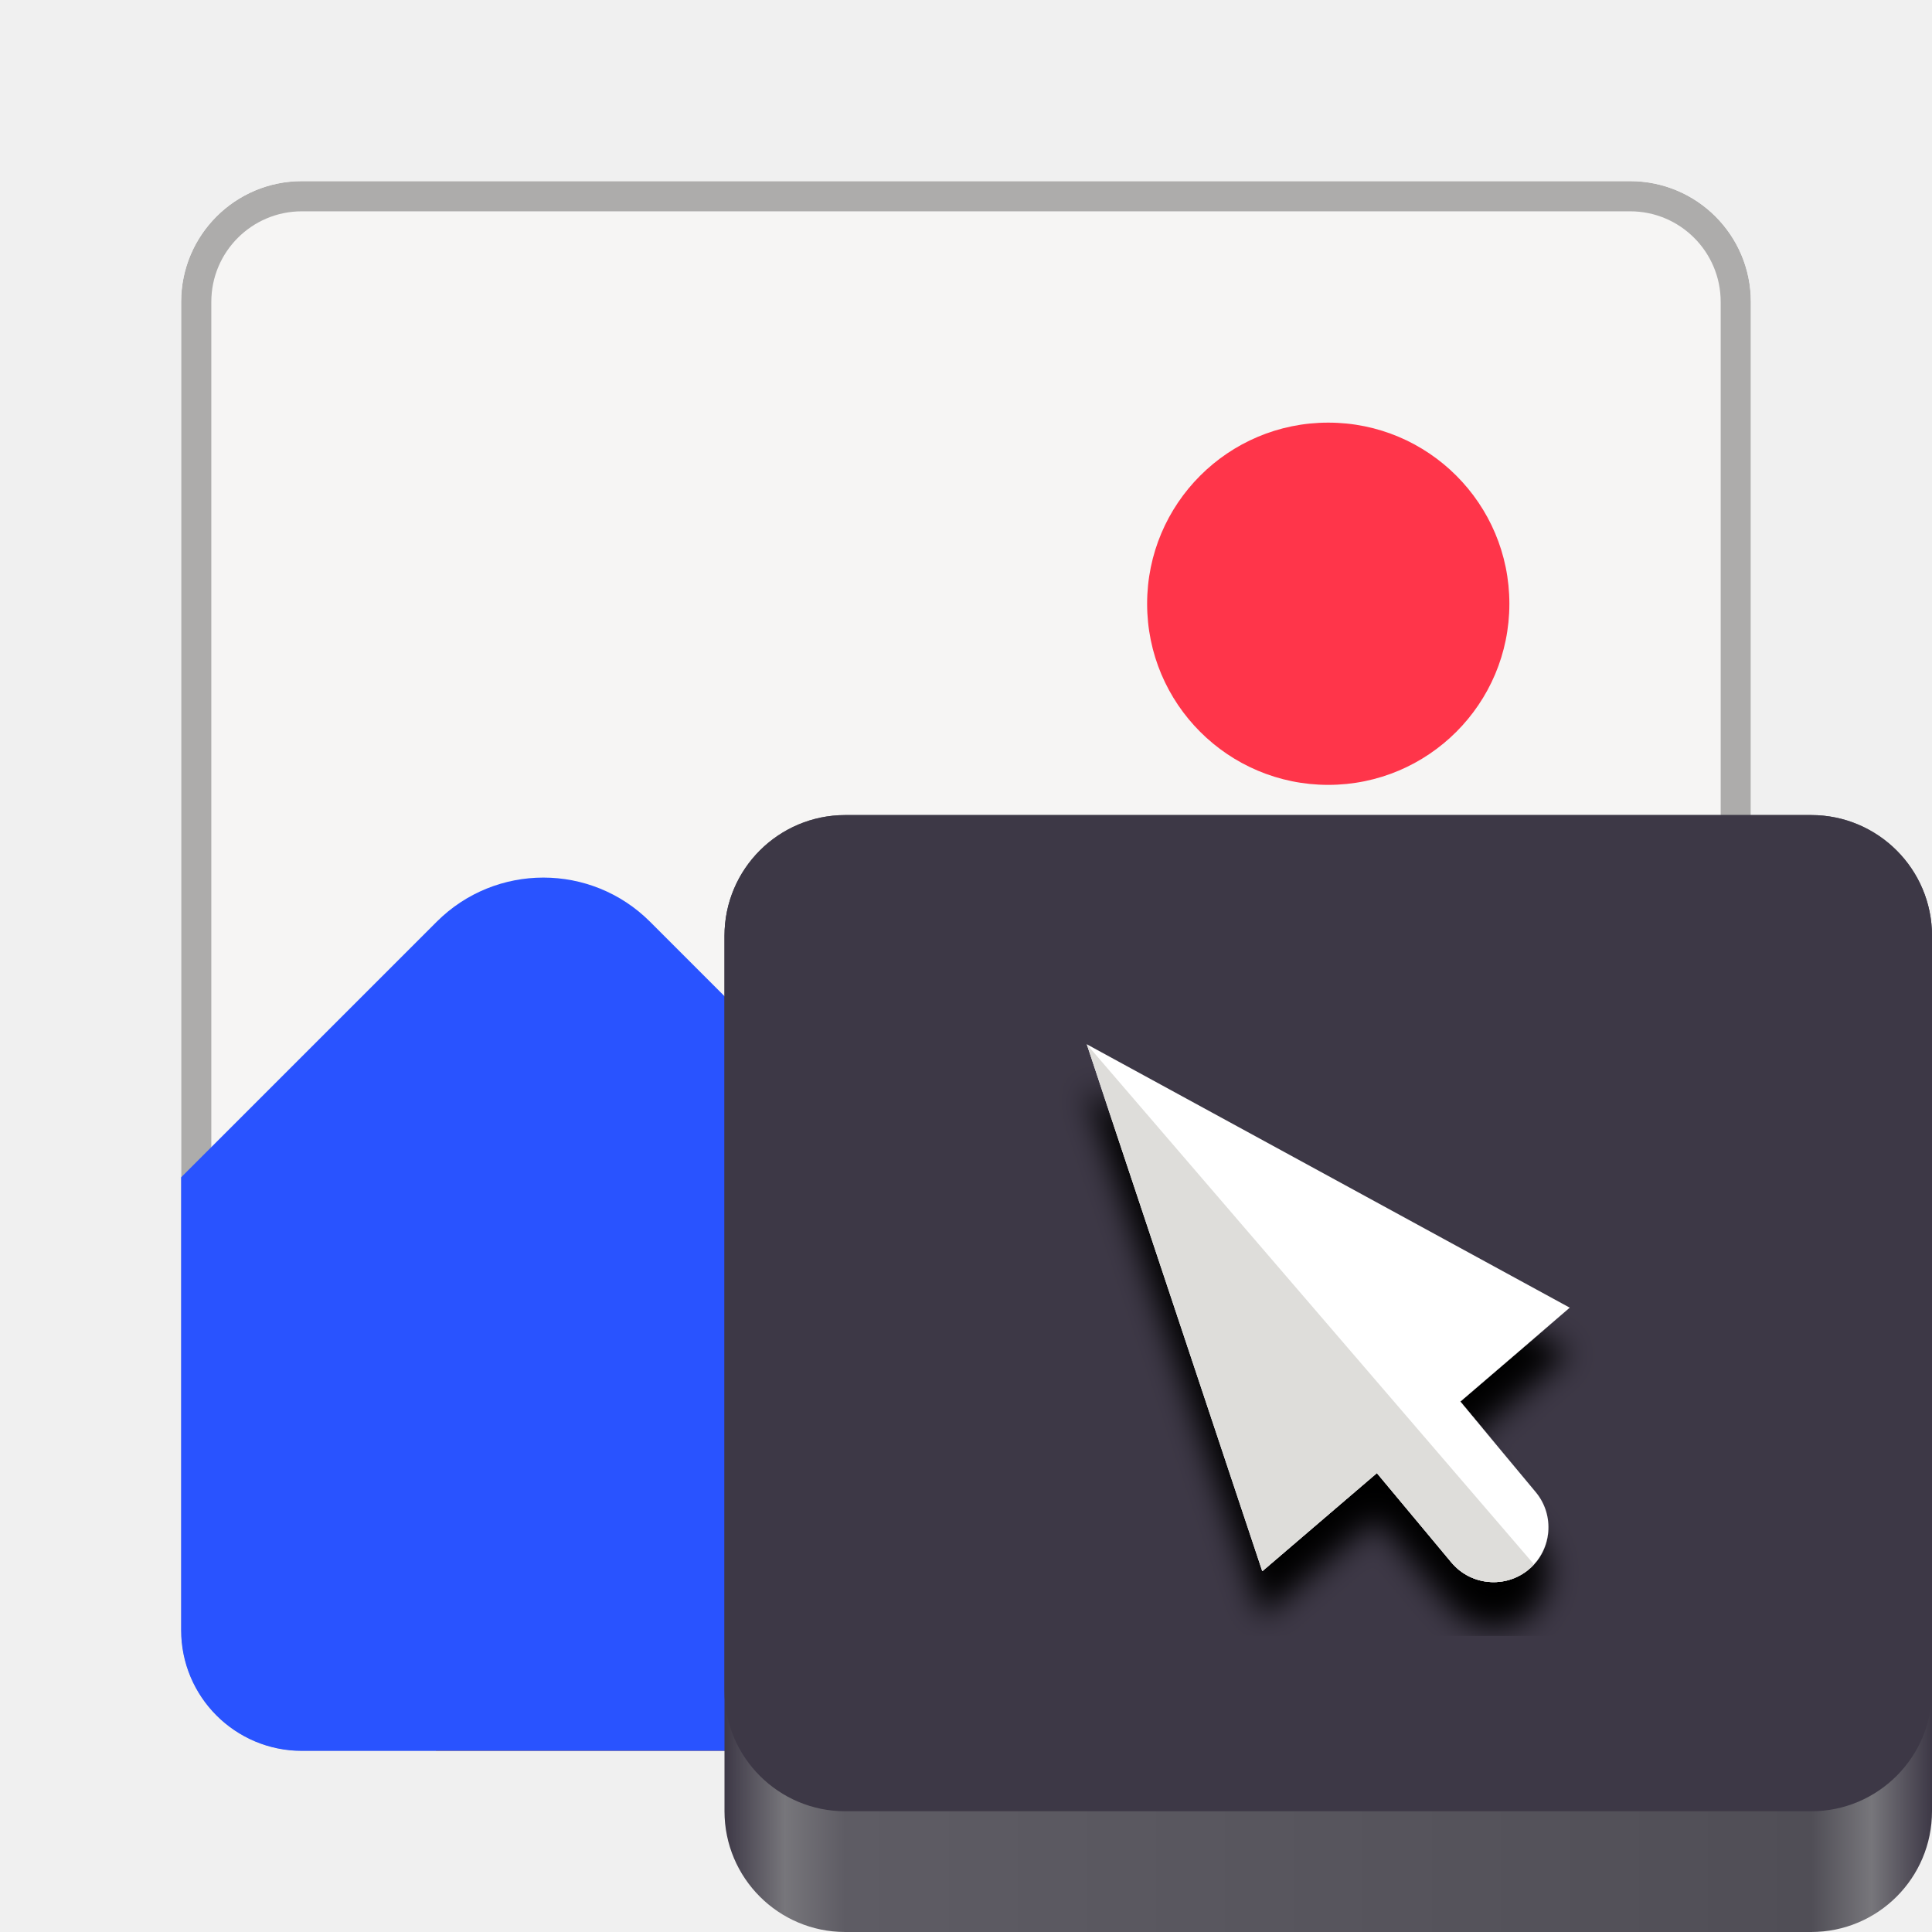
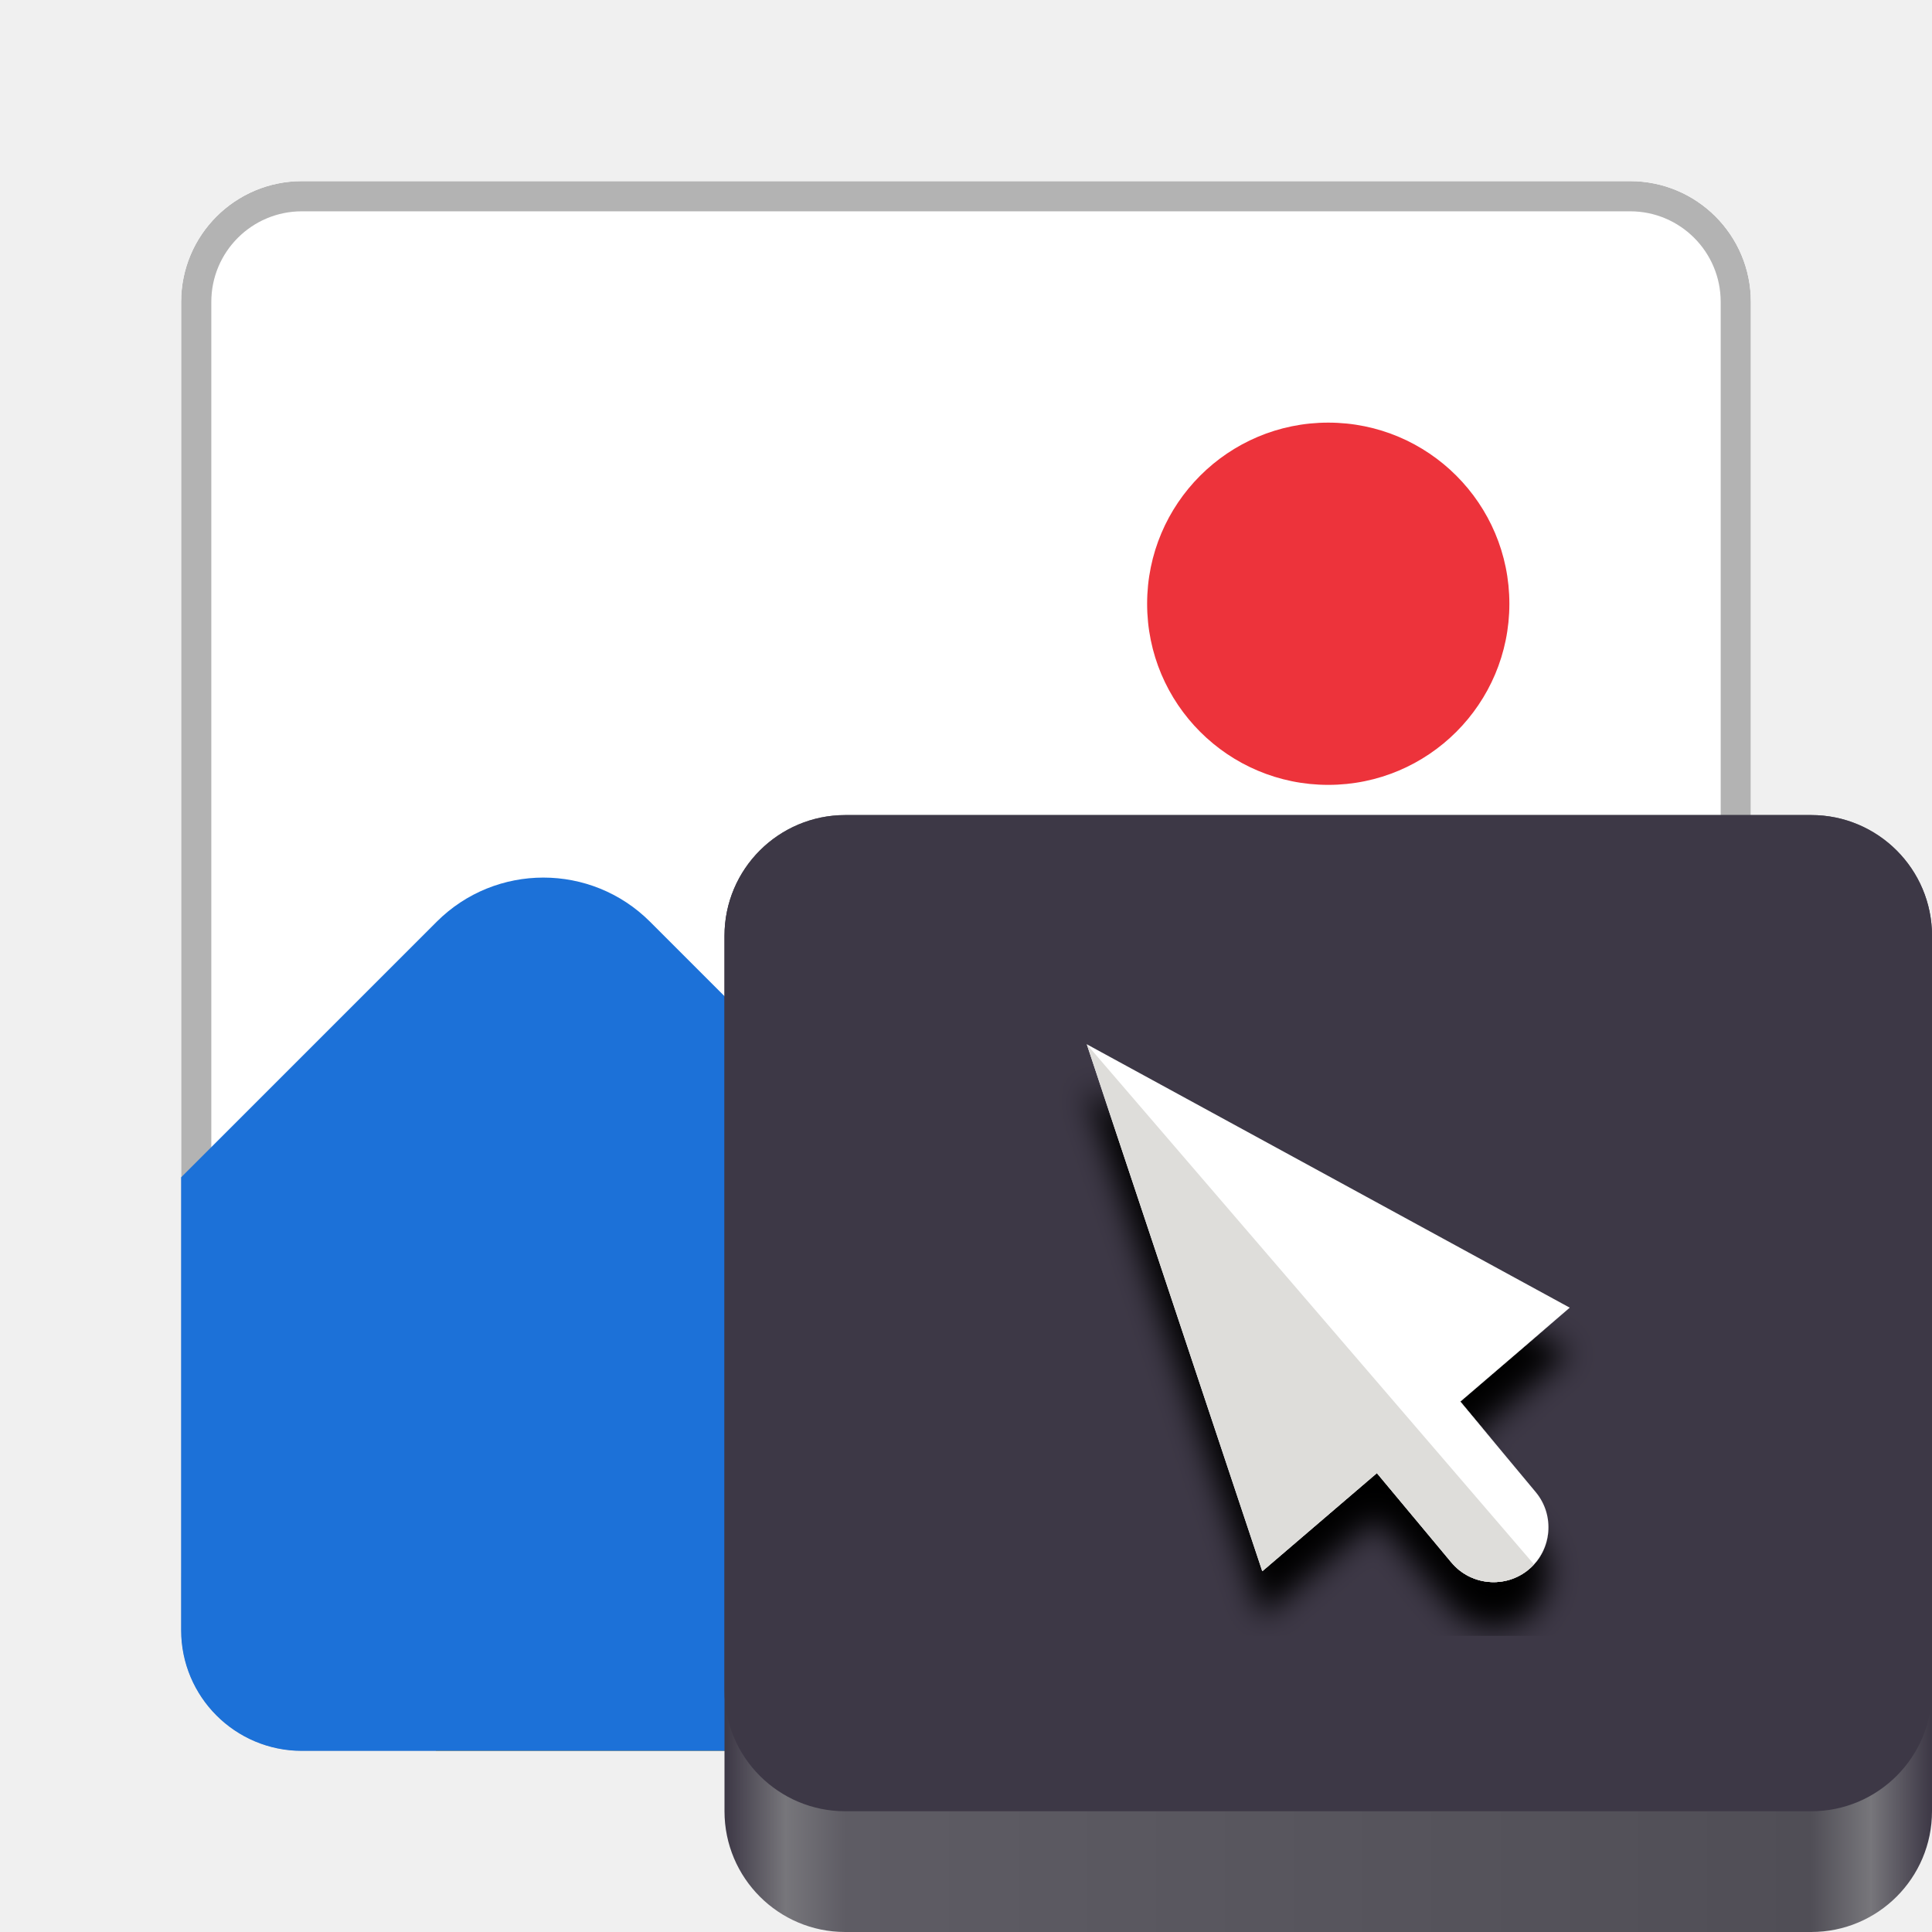
<svg xmlns="http://www.w3.org/2000/svg" width="128" height="128" viewBox="0 0 128 128">
  <defs>
-     <clipPath id="squircle">
-       <rect width="104" height="104" rx="8" />
+     <clipPath id="pic">
+       <rect width="104" height="104" rx="8" x="12" y="12" />
    </clipPath>
    <filter id="shadow">
      <feDropShadow dx="0" dy="3" flood-color="#000000" stdDeviation="1" />
    </filter>
-     <linearGradient id="gradient" gradientUnits="userSpaceOnUse" x1="-0" y1="0" x2="80" y2="0">
+     <linearGradient id="gradient">
      <stop offset="0" stop-color="#3D3846" />
-       <stop offset="0.05" stop-color="#77767B" />
-       <stop offset="0.1" stop-color="#5E5C64" />
-       <stop offset="0.9" stop-color="#504E56" />
-       <stop offset="0.95" stop-color="#77767B" />
+       <stop offset="5%" stop-color="#77767B" />
+       <stop offset="10%" stop-color="#5E5C64" />
+       <stop offset="90%" stop-color="#504E56" />
+       <stop offset="95%" stop-color="#77767B" />
      <stop offset="1" stop-color="#3D3846" />
    </linearGradient>
  </defs>
-   <g clip-path="url(#squircle)" transform="translate(12 12)">
-     <rect width="104" height="104" rx="8" fill="#F6F5F4" />
-     <rect width="102" height="102" rx="7" x="1" y="1" fill="none" stroke="black" stroke-width="2" opacity="0.3" />
-     <rect fill="#FE9900" width="72" height="72" rx="9" x="64" y="52" transform="rotate(45 64 52)" />
-     <rect fill="#2953FF" width="96" height="72" rx="10" x="24" y="42" transform="rotate(45 24 42)" />
-     <circle r="12" fill="#FF354A" transform="translate(76 28)" />
+   <g clip-path="url(#pic)">
+     <rect width="104" height="100" rx="8" x="12" y="12" fill="#FFFFFF" />
+     <rect width="102" height="102" rx="7" x="13" y="13" fill="none" stroke="#000000" stroke-width="2" opacity="30%" />
+     <rect width="72" height="72" rx="9" fill="#E5A50A" transform="translate(76 64) rotate(45)" />
+     <rect width="96" height="96" rx="10" fill="#1C71D8" transform="translate(36 54) rotate(45)" />
+     <circle r="12" cx="88" cy="40" fill="#ED333B" />
  </g>
  <g id="cursor" transform="translate(48 54)">
    <rect width="80" height="74" rx="8" fill="url(#gradient)" />
    <rect width="80" height="66" rx="8" fill="#3D3846" />
    <path id="arrow" d="M0 0L11.633 34.906L19.223 28.406C19.223 28.406 24.156 34.324 24.156 34.324C25.441 35.867 27.738 36.078 29.281 34.793C30.82 33.504 31.031 31.215 29.746 29.672C29.746 29.672 24.746 23.672 24.746 23.672L32 17.453L0 0Z" fill="#FFFFFF" filter="url(#shadow)" transform="translate(24 15.184)" />
    <path id="arrow-half" d="M0 0L11.633 34.906L19.223 28.406C19.223 28.406 24.156 34.324 24.156 34.324C25.441 35.867 27.738 36.078 29.281 34.793C29.402 34.688 29.52 34.574 29.625 34.453C29.625 34.453 0 0 0 0Z" fill="#DEDDDA" transform="translate(24 15.184)" />
  </g>
</svg>
